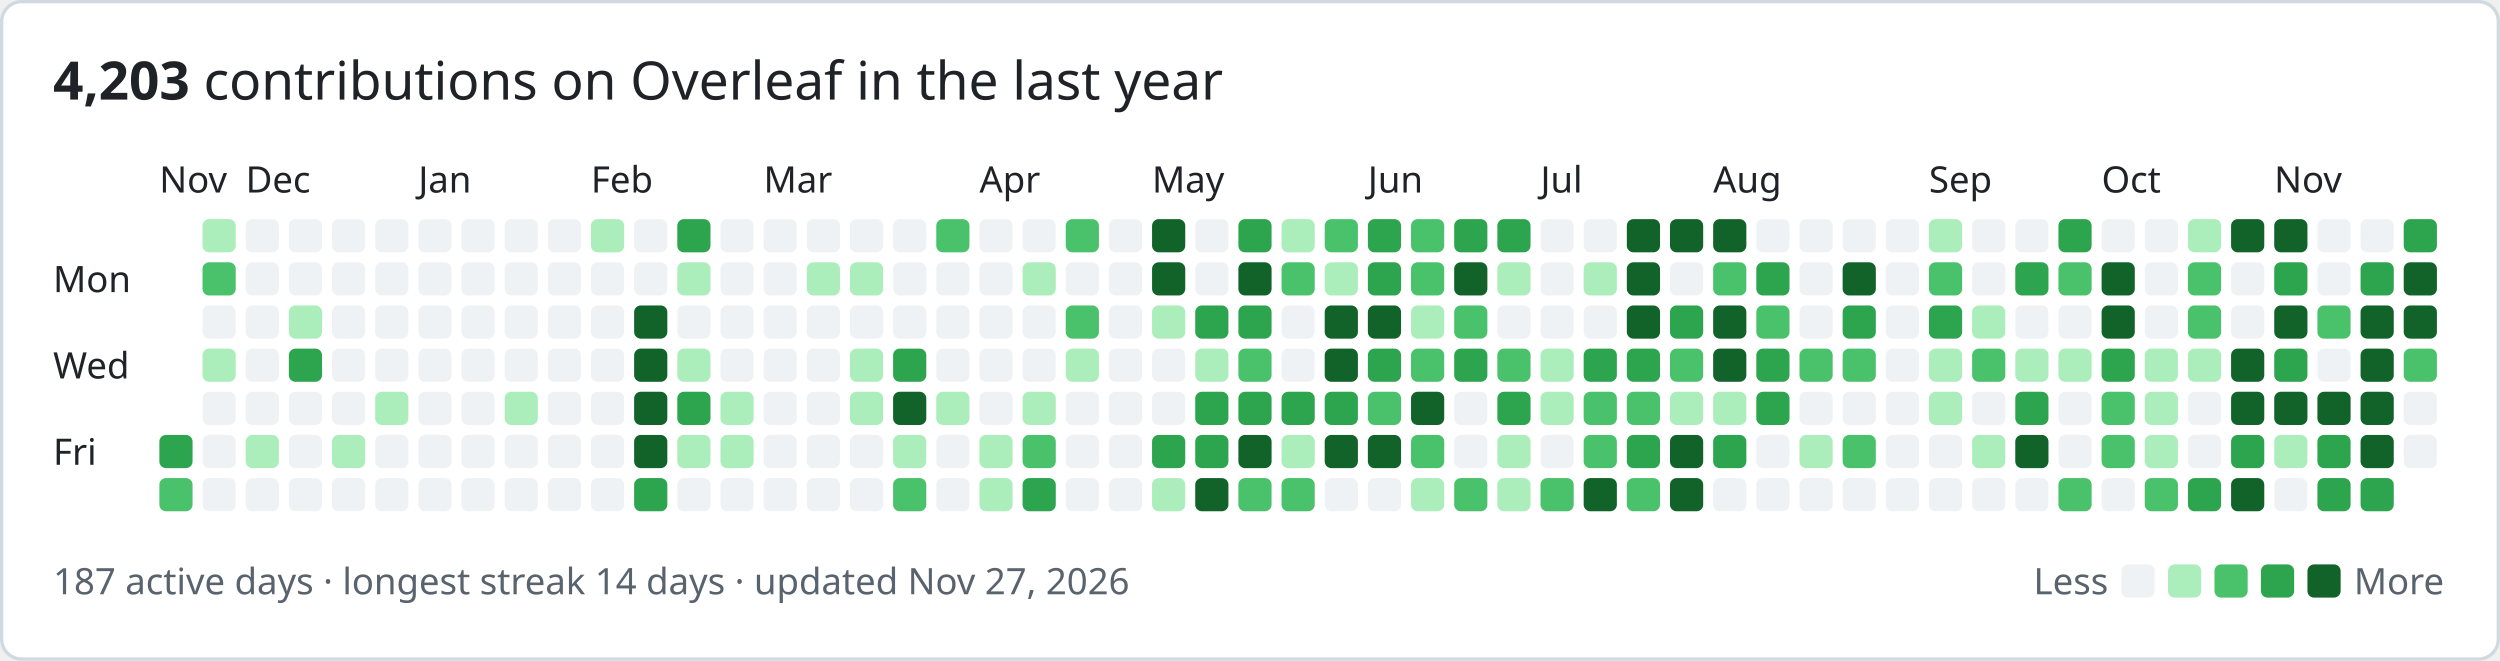
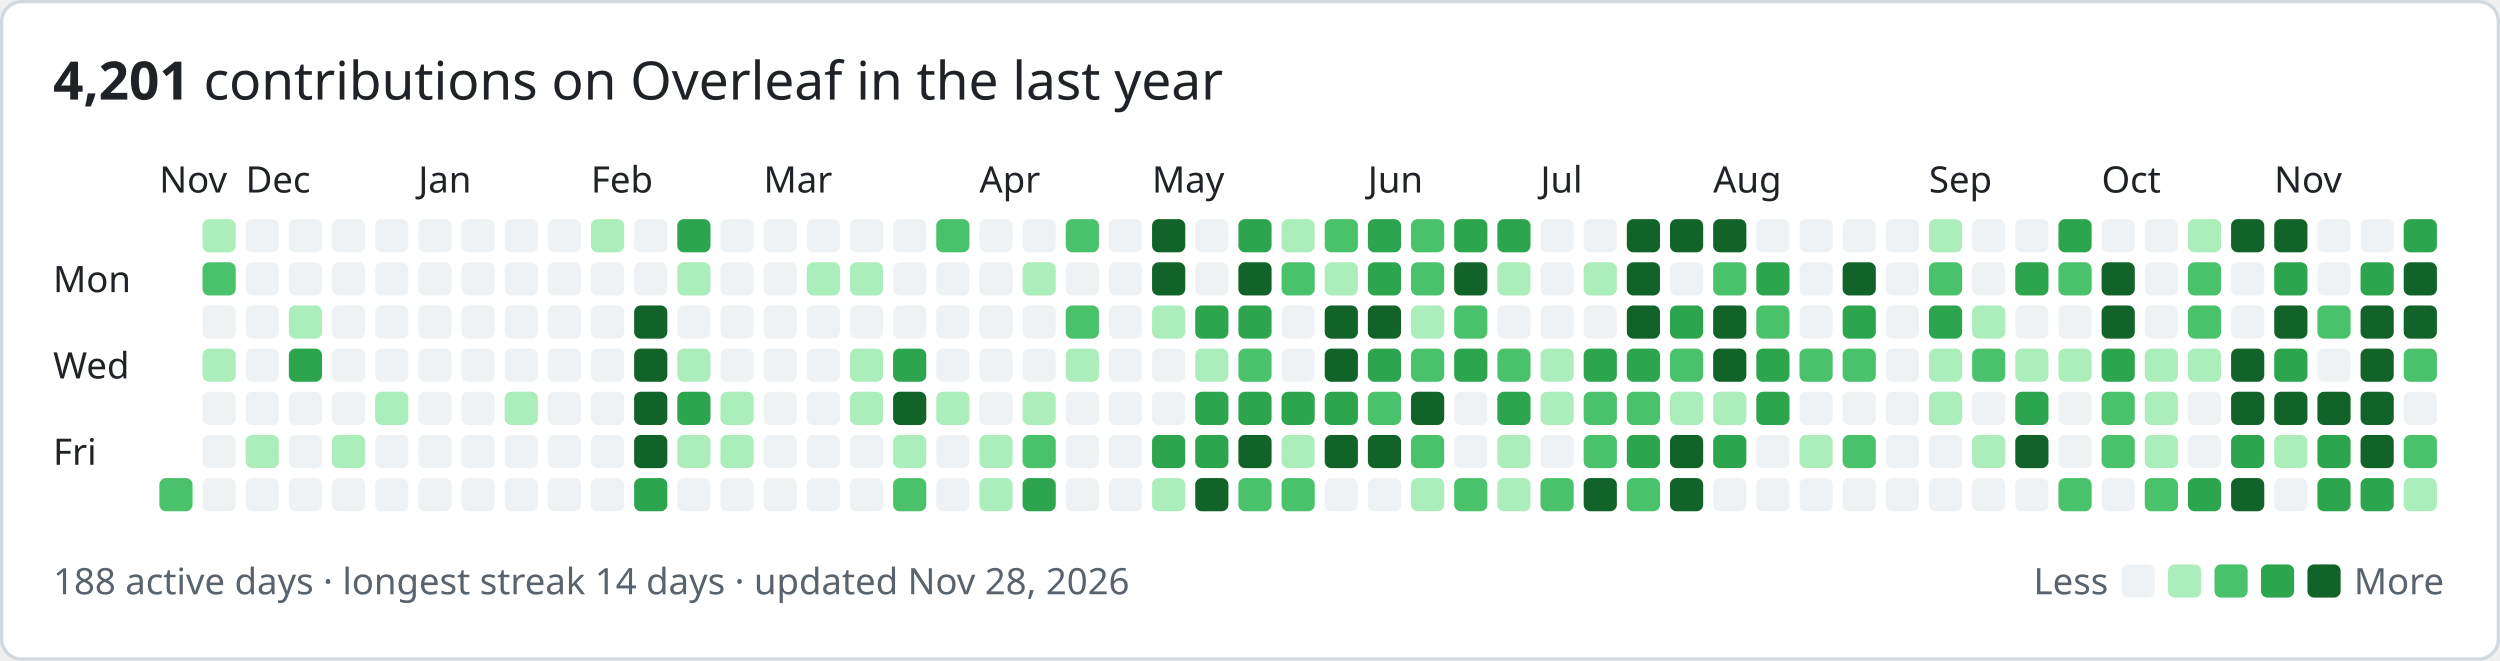
- <svg xmlns="http://www.w3.org/2000/svg" width="753" height="199" viewBox="0 0 753 199" role="img" aria-label="4,203 Overleaf contributions in the last year">
+ <svg xmlns="http://www.w3.org/2000/svg" width="753" height="199" viewBox="0 0 753 199" role="img" aria-label="4,201 Overleaf contributions in the last year">
  <style>
text{font-family:-apple-system,BlinkMacSystemFont,"Segoe UI","Noto Sans",Helvetica,Arial,sans-serif;font-size:11px}
.bg{fill:#ffffff;stroke:#d1d9e0}.t{fill:#1f2328}.m{fill:#59636e}
.l0{fill:#eff2f5}.l1{fill:#aceebb}.l2{fill:#4ac26b}.l3{fill:#2da44e}.l4{fill:#116329}
@media (prefers-color-scheme:dark){.bg{fill:#0d1117;stroke:#3d444d}.t{fill:#f0f6fc}.m{fill:#9198a1}
.l0{fill:#151b23}.l1{fill:#033a16}.l2{fill:#196c2e}.l3{fill:#2ea043}.l4{fill:#56d364}}
</style>
  <rect class="bg" x="0.5" y="0.5" width="752" height="198" rx="6" />
  <text class="t" x="16" y="30" style="font-size:16px">
-     <tspan style="font-weight:600">4,203</tspan> contributions on Overleaf in the last year</text>
+     <tspan style="font-weight:600">4,201</tspan> contributions on Overleaf in the last year</text>
  <text class="t" x="16" y="88">Mon</text>
  <text class="t" x="16" y="114">Wed</text>
  <text class="t" x="16" y="140">Fri</text>
  <text class="t" x="48" y="58">Nov</text>
-   <rect class="l3" x="48" y="131" width="10" height="10" rx="2" />
  <rect class="l2" x="48" y="144" width="10" height="10" rx="2" />
  <rect class="l1" x="61" y="66" width="10" height="10" rx="2" />
  <rect class="l2" x="61" y="79" width="10" height="10" rx="2" />
  <rect class="l0" x="61" y="92" width="10" height="10" rx="2" />
  <rect class="l1" x="61" y="105" width="10" height="10" rx="2" />
  <rect class="l0" x="61" y="118" width="10" height="10" rx="2" />
  <rect class="l0" x="61" y="131" width="10" height="10" rx="2" />
  <rect class="l0" x="61" y="144" width="10" height="10" rx="2" />
  <text class="t" x="74" y="58">Dec</text>
  <rect class="l0" x="74" y="66" width="10" height="10" rx="2" />
  <rect class="l0" x="74" y="79" width="10" height="10" rx="2" />
  <rect class="l0" x="74" y="92" width="10" height="10" rx="2" />
  <rect class="l0" x="74" y="105" width="10" height="10" rx="2" />
  <rect class="l0" x="74" y="118" width="10" height="10" rx="2" />
  <rect class="l1" x="74" y="131" width="10" height="10" rx="2" />
  <rect class="l0" x="74" y="144" width="10" height="10" rx="2" />
  <rect class="l0" x="87" y="66" width="10" height="10" rx="2" />
  <rect class="l0" x="87" y="79" width="10" height="10" rx="2" />
  <rect class="l1" x="87" y="92" width="10" height="10" rx="2" />
  <rect class="l3" x="87" y="105" width="10" height="10" rx="2" />
  <rect class="l0" x="87" y="118" width="10" height="10" rx="2" />
  <rect class="l0" x="87" y="131" width="10" height="10" rx="2" />
  <rect class="l0" x="87" y="144" width="10" height="10" rx="2" />
  <rect class="l0" x="100" y="66" width="10" height="10" rx="2" />
  <rect class="l0" x="100" y="79" width="10" height="10" rx="2" />
  <rect class="l0" x="100" y="92" width="10" height="10" rx="2" />
  <rect class="l0" x="100" y="105" width="10" height="10" rx="2" />
  <rect class="l0" x="100" y="118" width="10" height="10" rx="2" />
  <rect class="l1" x="100" y="131" width="10" height="10" rx="2" />
  <rect class="l0" x="100" y="144" width="10" height="10" rx="2" />
  <rect class="l0" x="113" y="66" width="10" height="10" rx="2" />
  <rect class="l0" x="113" y="79" width="10" height="10" rx="2" />
  <rect class="l0" x="113" y="92" width="10" height="10" rx="2" />
  <rect class="l0" x="113" y="105" width="10" height="10" rx="2" />
  <rect class="l1" x="113" y="118" width="10" height="10" rx="2" />
  <rect class="l0" x="113" y="131" width="10" height="10" rx="2" />
  <rect class="l0" x="113" y="144" width="10" height="10" rx="2" />
  <text class="t" x="126" y="58">Jan</text>
  <rect class="l0" x="126" y="66" width="10" height="10" rx="2" />
  <rect class="l0" x="126" y="79" width="10" height="10" rx="2" />
  <rect class="l0" x="126" y="92" width="10" height="10" rx="2" />
  <rect class="l0" x="126" y="105" width="10" height="10" rx="2" />
  <rect class="l0" x="126" y="118" width="10" height="10" rx="2" />
  <rect class="l0" x="126" y="131" width="10" height="10" rx="2" />
  <rect class="l0" x="126" y="144" width="10" height="10" rx="2" />
  <rect class="l0" x="139" y="66" width="10" height="10" rx="2" />
  <rect class="l0" x="139" y="79" width="10" height="10" rx="2" />
  <rect class="l0" x="139" y="92" width="10" height="10" rx="2" />
  <rect class="l0" x="139" y="105" width="10" height="10" rx="2" />
  <rect class="l0" x="139" y="118" width="10" height="10" rx="2" />
  <rect class="l0" x="139" y="131" width="10" height="10" rx="2" />
  <rect class="l0" x="139" y="144" width="10" height="10" rx="2" />
  <rect class="l0" x="152" y="66" width="10" height="10" rx="2" />
  <rect class="l0" x="152" y="79" width="10" height="10" rx="2" />
  <rect class="l0" x="152" y="92" width="10" height="10" rx="2" />
  <rect class="l0" x="152" y="105" width="10" height="10" rx="2" />
  <rect class="l1" x="152" y="118" width="10" height="10" rx="2" />
  <rect class="l0" x="152" y="131" width="10" height="10" rx="2" />
  <rect class="l0" x="152" y="144" width="10" height="10" rx="2" />
  <rect class="l0" x="165" y="66" width="10" height="10" rx="2" />
  <rect class="l0" x="165" y="79" width="10" height="10" rx="2" />
  <rect class="l0" x="165" y="92" width="10" height="10" rx="2" />
  <rect class="l0" x="165" y="105" width="10" height="10" rx="2" />
  <rect class="l0" x="165" y="118" width="10" height="10" rx="2" />
  <rect class="l0" x="165" y="131" width="10" height="10" rx="2" />
  <rect class="l0" x="165" y="144" width="10" height="10" rx="2" />
  <text class="t" x="178" y="58">Feb</text>
  <rect class="l1" x="178" y="66" width="10" height="10" rx="2" />
  <rect class="l0" x="178" y="79" width="10" height="10" rx="2" />
  <rect class="l0" x="178" y="92" width="10" height="10" rx="2" />
  <rect class="l0" x="178" y="105" width="10" height="10" rx="2" />
  <rect class="l0" x="178" y="118" width="10" height="10" rx="2" />
  <rect class="l0" x="178" y="131" width="10" height="10" rx="2" />
  <rect class="l0" x="178" y="144" width="10" height="10" rx="2" />
  <rect class="l0" x="191" y="66" width="10" height="10" rx="2" />
  <rect class="l0" x="191" y="79" width="10" height="10" rx="2" />
  <rect class="l4" x="191" y="92" width="10" height="10" rx="2" />
  <rect class="l4" x="191" y="105" width="10" height="10" rx="2" />
  <rect class="l4" x="191" y="118" width="10" height="10" rx="2" />
  <rect class="l4" x="191" y="131" width="10" height="10" rx="2" />
  <rect class="l3" x="191" y="144" width="10" height="10" rx="2" />
  <rect class="l3" x="204" y="66" width="10" height="10" rx="2" />
  <rect class="l1" x="204" y="79" width="10" height="10" rx="2" />
  <rect class="l0" x="204" y="92" width="10" height="10" rx="2" />
  <rect class="l1" x="204" y="105" width="10" height="10" rx="2" />
  <rect class="l3" x="204" y="118" width="10" height="10" rx="2" />
  <rect class="l1" x="204" y="131" width="10" height="10" rx="2" />
  <rect class="l0" x="204" y="144" width="10" height="10" rx="2" />
  <rect class="l0" x="217" y="66" width="10" height="10" rx="2" />
  <rect class="l0" x="217" y="79" width="10" height="10" rx="2" />
  <rect class="l0" x="217" y="92" width="10" height="10" rx="2" />
  <rect class="l0" x="217" y="105" width="10" height="10" rx="2" />
  <rect class="l1" x="217" y="118" width="10" height="10" rx="2" />
  <rect class="l1" x="217" y="131" width="10" height="10" rx="2" />
  <rect class="l0" x="217" y="144" width="10" height="10" rx="2" />
  <text class="t" x="230" y="58">Mar</text>
  <rect class="l0" x="230" y="66" width="10" height="10" rx="2" />
  <rect class="l0" x="230" y="79" width="10" height="10" rx="2" />
  <rect class="l0" x="230" y="92" width="10" height="10" rx="2" />
  <rect class="l0" x="230" y="105" width="10" height="10" rx="2" />
  <rect class="l0" x="230" y="118" width="10" height="10" rx="2" />
  <rect class="l0" x="230" y="131" width="10" height="10" rx="2" />
  <rect class="l0" x="230" y="144" width="10" height="10" rx="2" />
  <rect class="l0" x="243" y="66" width="10" height="10" rx="2" />
  <rect class="l1" x="243" y="79" width="10" height="10" rx="2" />
  <rect class="l0" x="243" y="92" width="10" height="10" rx="2" />
  <rect class="l0" x="243" y="105" width="10" height="10" rx="2" />
  <rect class="l0" x="243" y="118" width="10" height="10" rx="2" />
  <rect class="l0" x="243" y="131" width="10" height="10" rx="2" />
  <rect class="l0" x="243" y="144" width="10" height="10" rx="2" />
  <rect class="l0" x="256" y="66" width="10" height="10" rx="2" />
  <rect class="l1" x="256" y="79" width="10" height="10" rx="2" />
  <rect class="l0" x="256" y="92" width="10" height="10" rx="2" />
  <rect class="l1" x="256" y="105" width="10" height="10" rx="2" />
  <rect class="l1" x="256" y="118" width="10" height="10" rx="2" />
  <rect class="l0" x="256" y="131" width="10" height="10" rx="2" />
  <rect class="l0" x="256" y="144" width="10" height="10" rx="2" />
  <rect class="l0" x="269" y="66" width="10" height="10" rx="2" />
  <rect class="l0" x="269" y="79" width="10" height="10" rx="2" />
  <rect class="l0" x="269" y="92" width="10" height="10" rx="2" />
  <rect class="l3" x="269" y="105" width="10" height="10" rx="2" />
  <rect class="l4" x="269" y="118" width="10" height="10" rx="2" />
  <rect class="l1" x="269" y="131" width="10" height="10" rx="2" />
  <rect class="l2" x="269" y="144" width="10" height="10" rx="2" />
  <rect class="l2" x="282" y="66" width="10" height="10" rx="2" />
  <rect class="l0" x="282" y="79" width="10" height="10" rx="2" />
  <rect class="l0" x="282" y="92" width="10" height="10" rx="2" />
  <rect class="l0" x="282" y="105" width="10" height="10" rx="2" />
  <rect class="l1" x="282" y="118" width="10" height="10" rx="2" />
  <rect class="l0" x="282" y="131" width="10" height="10" rx="2" />
  <rect class="l0" x="282" y="144" width="10" height="10" rx="2" />
  <text class="t" x="295" y="58">Apr</text>
  <rect class="l0" x="295" y="66" width="10" height="10" rx="2" />
  <rect class="l0" x="295" y="79" width="10" height="10" rx="2" />
  <rect class="l0" x="295" y="92" width="10" height="10" rx="2" />
  <rect class="l0" x="295" y="105" width="10" height="10" rx="2" />
  <rect class="l0" x="295" y="118" width="10" height="10" rx="2" />
  <rect class="l1" x="295" y="131" width="10" height="10" rx="2" />
  <rect class="l1" x="295" y="144" width="10" height="10" rx="2" />
  <rect class="l0" x="308" y="66" width="10" height="10" rx="2" />
  <rect class="l1" x="308" y="79" width="10" height="10" rx="2" />
  <rect class="l0" x="308" y="92" width="10" height="10" rx="2" />
  <rect class="l0" x="308" y="105" width="10" height="10" rx="2" />
  <rect class="l1" x="308" y="118" width="10" height="10" rx="2" />
  <rect class="l2" x="308" y="131" width="10" height="10" rx="2" />
  <rect class="l3" x="308" y="144" width="10" height="10" rx="2" />
  <rect class="l2" x="321" y="66" width="10" height="10" rx="2" />
  <rect class="l0" x="321" y="79" width="10" height="10" rx="2" />
  <rect class="l2" x="321" y="92" width="10" height="10" rx="2" />
  <rect class="l1" x="321" y="105" width="10" height="10" rx="2" />
  <rect class="l0" x="321" y="118" width="10" height="10" rx="2" />
  <rect class="l0" x="321" y="131" width="10" height="10" rx="2" />
  <rect class="l0" x="321" y="144" width="10" height="10" rx="2" />
  <rect class="l0" x="334" y="66" width="10" height="10" rx="2" />
  <rect class="l0" x="334" y="79" width="10" height="10" rx="2" />
  <rect class="l0" x="334" y="92" width="10" height="10" rx="2" />
  <rect class="l0" x="334" y="105" width="10" height="10" rx="2" />
  <rect class="l0" x="334" y="118" width="10" height="10" rx="2" />
  <rect class="l0" x="334" y="131" width="10" height="10" rx="2" />
  <rect class="l0" x="334" y="144" width="10" height="10" rx="2" />
  <text class="t" x="347" y="58">May</text>
  <rect class="l4" x="347" y="66" width="10" height="10" rx="2" />
  <rect class="l4" x="347" y="79" width="10" height="10" rx="2" />
  <rect class="l1" x="347" y="92" width="10" height="10" rx="2" />
  <rect class="l0" x="347" y="105" width="10" height="10" rx="2" />
  <rect class="l0" x="347" y="118" width="10" height="10" rx="2" />
  <rect class="l3" x="347" y="131" width="10" height="10" rx="2" />
  <rect class="l1" x="347" y="144" width="10" height="10" rx="2" />
  <rect class="l0" x="360" y="66" width="10" height="10" rx="2" />
  <rect class="l0" x="360" y="79" width="10" height="10" rx="2" />
  <rect class="l3" x="360" y="92" width="10" height="10" rx="2" />
  <rect class="l1" x="360" y="105" width="10" height="10" rx="2" />
  <rect class="l3" x="360" y="118" width="10" height="10" rx="2" />
  <rect class="l3" x="360" y="131" width="10" height="10" rx="2" />
  <rect class="l4" x="360" y="144" width="10" height="10" rx="2" />
  <rect class="l3" x="373" y="66" width="10" height="10" rx="2" />
  <rect class="l4" x="373" y="79" width="10" height="10" rx="2" />
  <rect class="l3" x="373" y="92" width="10" height="10" rx="2" />
  <rect class="l2" x="373" y="105" width="10" height="10" rx="2" />
  <rect class="l3" x="373" y="118" width="10" height="10" rx="2" />
  <rect class="l4" x="373" y="131" width="10" height="10" rx="2" />
  <rect class="l2" x="373" y="144" width="10" height="10" rx="2" />
  <rect class="l1" x="386" y="66" width="10" height="10" rx="2" />
  <rect class="l2" x="386" y="79" width="10" height="10" rx="2" />
  <rect class="l0" x="386" y="92" width="10" height="10" rx="2" />
  <rect class="l0" x="386" y="105" width="10" height="10" rx="2" />
  <rect class="l3" x="386" y="118" width="10" height="10" rx="2" />
  <rect class="l1" x="386" y="131" width="10" height="10" rx="2" />
  <rect class="l2" x="386" y="144" width="10" height="10" rx="2" />
  <rect class="l2" x="399" y="66" width="10" height="10" rx="2" />
  <rect class="l1" x="399" y="79" width="10" height="10" rx="2" />
  <rect class="l4" x="399" y="92" width="10" height="10" rx="2" />
  <rect class="l4" x="399" y="105" width="10" height="10" rx="2" />
  <rect class="l3" x="399" y="118" width="10" height="10" rx="2" />
  <rect class="l4" x="399" y="131" width="10" height="10" rx="2" />
  <rect class="l0" x="399" y="144" width="10" height="10" rx="2" />
  <text class="t" x="412" y="58">Jun</text>
  <rect class="l3" x="412" y="66" width="10" height="10" rx="2" />
  <rect class="l3" x="412" y="79" width="10" height="10" rx="2" />
  <rect class="l4" x="412" y="92" width="10" height="10" rx="2" />
  <rect class="l3" x="412" y="105" width="10" height="10" rx="2" />
  <rect class="l2" x="412" y="118" width="10" height="10" rx="2" />
  <rect class="l4" x="412" y="131" width="10" height="10" rx="2" />
  <rect class="l0" x="412" y="144" width="10" height="10" rx="2" />
  <rect class="l2" x="425" y="66" width="10" height="10" rx="2" />
  <rect class="l2" x="425" y="79" width="10" height="10" rx="2" />
  <rect class="l1" x="425" y="92" width="10" height="10" rx="2" />
  <rect class="l2" x="425" y="105" width="10" height="10" rx="2" />
  <rect class="l4" x="425" y="118" width="10" height="10" rx="2" />
  <rect class="l2" x="425" y="131" width="10" height="10" rx="2" />
  <rect class="l1" x="425" y="144" width="10" height="10" rx="2" />
  <rect class="l3" x="438" y="66" width="10" height="10" rx="2" />
  <rect class="l4" x="438" y="79" width="10" height="10" rx="2" />
  <rect class="l2" x="438" y="92" width="10" height="10" rx="2" />
  <rect class="l3" x="438" y="105" width="10" height="10" rx="2" />
  <rect class="l0" x="438" y="118" width="10" height="10" rx="2" />
  <rect class="l0" x="438" y="131" width="10" height="10" rx="2" />
  <rect class="l2" x="438" y="144" width="10" height="10" rx="2" />
  <rect class="l3" x="451" y="66" width="10" height="10" rx="2" />
  <rect class="l1" x="451" y="79" width="10" height="10" rx="2" />
  <rect class="l0" x="451" y="92" width="10" height="10" rx="2" />
  <rect class="l2" x="451" y="105" width="10" height="10" rx="2" />
  <rect class="l3" x="451" y="118" width="10" height="10" rx="2" />
  <rect class="l1" x="451" y="131" width="10" height="10" rx="2" />
  <rect class="l1" x="451" y="144" width="10" height="10" rx="2" />
  <text class="t" x="464" y="58">Jul</text>
  <rect class="l0" x="464" y="66" width="10" height="10" rx="2" />
  <rect class="l0" x="464" y="79" width="10" height="10" rx="2" />
  <rect class="l0" x="464" y="92" width="10" height="10" rx="2" />
  <rect class="l1" x="464" y="105" width="10" height="10" rx="2" />
  <rect class="l1" x="464" y="118" width="10" height="10" rx="2" />
  <rect class="l0" x="464" y="131" width="10" height="10" rx="2" />
  <rect class="l2" x="464" y="144" width="10" height="10" rx="2" />
  <rect class="l0" x="477" y="66" width="10" height="10" rx="2" />
  <rect class="l1" x="477" y="79" width="10" height="10" rx="2" />
  <rect class="l0" x="477" y="92" width="10" height="10" rx="2" />
  <rect class="l3" x="477" y="105" width="10" height="10" rx="2" />
  <rect class="l2" x="477" y="118" width="10" height="10" rx="2" />
  <rect class="l2" x="477" y="131" width="10" height="10" rx="2" />
  <rect class="l4" x="477" y="144" width="10" height="10" rx="2" />
  <rect class="l4" x="490" y="66" width="10" height="10" rx="2" />
  <rect class="l4" x="490" y="79" width="10" height="10" rx="2" />
  <rect class="l4" x="490" y="92" width="10" height="10" rx="2" />
  <rect class="l3" x="490" y="105" width="10" height="10" rx="2" />
  <rect class="l2" x="490" y="118" width="10" height="10" rx="2" />
  <rect class="l3" x="490" y="131" width="10" height="10" rx="2" />
  <rect class="l2" x="490" y="144" width="10" height="10" rx="2" />
  <rect class="l4" x="503" y="66" width="10" height="10" rx="2" />
  <rect class="l0" x="503" y="79" width="10" height="10" rx="2" />
  <rect class="l3" x="503" y="92" width="10" height="10" rx="2" />
  <rect class="l2" x="503" y="105" width="10" height="10" rx="2" />
  <rect class="l1" x="503" y="118" width="10" height="10" rx="2" />
  <rect class="l4" x="503" y="131" width="10" height="10" rx="2" />
  <rect class="l4" x="503" y="144" width="10" height="10" rx="2" />
  <text class="t" x="516" y="58">Aug</text>
  <rect class="l4" x="516" y="66" width="10" height="10" rx="2" />
  <rect class="l2" x="516" y="79" width="10" height="10" rx="2" />
  <rect class="l4" x="516" y="92" width="10" height="10" rx="2" />
  <rect class="l4" x="516" y="105" width="10" height="10" rx="2" />
  <rect class="l1" x="516" y="118" width="10" height="10" rx="2" />
  <rect class="l3" x="516" y="131" width="10" height="10" rx="2" />
  <rect class="l0" x="516" y="144" width="10" height="10" rx="2" />
  <rect class="l0" x="529" y="66" width="10" height="10" rx="2" />
  <rect class="l3" x="529" y="79" width="10" height="10" rx="2" />
  <rect class="l2" x="529" y="92" width="10" height="10" rx="2" />
  <rect class="l3" x="529" y="105" width="10" height="10" rx="2" />
  <rect class="l3" x="529" y="118" width="10" height="10" rx="2" />
  <rect class="l0" x="529" y="131" width="10" height="10" rx="2" />
  <rect class="l0" x="529" y="144" width="10" height="10" rx="2" />
  <rect class="l0" x="542" y="66" width="10" height="10" rx="2" />
  <rect class="l0" x="542" y="79" width="10" height="10" rx="2" />
  <rect class="l0" x="542" y="92" width="10" height="10" rx="2" />
  <rect class="l2" x="542" y="105" width="10" height="10" rx="2" />
  <rect class="l0" x="542" y="118" width="10" height="10" rx="2" />
  <rect class="l1" x="542" y="131" width="10" height="10" rx="2" />
  <rect class="l0" x="542" y="144" width="10" height="10" rx="2" />
  <rect class="l0" x="555" y="66" width="10" height="10" rx="2" />
  <rect class="l4" x="555" y="79" width="10" height="10" rx="2" />
  <rect class="l3" x="555" y="92" width="10" height="10" rx="2" />
  <rect class="l2" x="555" y="105" width="10" height="10" rx="2" />
  <rect class="l0" x="555" y="118" width="10" height="10" rx="2" />
  <rect class="l2" x="555" y="131" width="10" height="10" rx="2" />
  <rect class="l0" x="555" y="144" width="10" height="10" rx="2" />
  <rect class="l0" x="568" y="66" width="10" height="10" rx="2" />
  <rect class="l0" x="568" y="79" width="10" height="10" rx="2" />
  <rect class="l0" x="568" y="92" width="10" height="10" rx="2" />
  <rect class="l0" x="568" y="105" width="10" height="10" rx="2" />
  <rect class="l0" x="568" y="118" width="10" height="10" rx="2" />
  <rect class="l0" x="568" y="131" width="10" height="10" rx="2" />
  <rect class="l0" x="568" y="144" width="10" height="10" rx="2" />
  <text class="t" x="581" y="58">Sep</text>
  <rect class="l1" x="581" y="66" width="10" height="10" rx="2" />
  <rect class="l2" x="581" y="79" width="10" height="10" rx="2" />
  <rect class="l3" x="581" y="92" width="10" height="10" rx="2" />
  <rect class="l1" x="581" y="105" width="10" height="10" rx="2" />
  <rect class="l1" x="581" y="118" width="10" height="10" rx="2" />
  <rect class="l0" x="581" y="131" width="10" height="10" rx="2" />
  <rect class="l0" x="581" y="144" width="10" height="10" rx="2" />
  <rect class="l0" x="594" y="66" width="10" height="10" rx="2" />
  <rect class="l0" x="594" y="79" width="10" height="10" rx="2" />
  <rect class="l1" x="594" y="92" width="10" height="10" rx="2" />
  <rect class="l2" x="594" y="105" width="10" height="10" rx="2" />
  <rect class="l0" x="594" y="118" width="10" height="10" rx="2" />
  <rect class="l1" x="594" y="131" width="10" height="10" rx="2" />
  <rect class="l0" x="594" y="144" width="10" height="10" rx="2" />
  <rect class="l0" x="607" y="66" width="10" height="10" rx="2" />
  <rect class="l3" x="607" y="79" width="10" height="10" rx="2" />
  <rect class="l0" x="607" y="92" width="10" height="10" rx="2" />
  <rect class="l1" x="607" y="105" width="10" height="10" rx="2" />
  <rect class="l3" x="607" y="118" width="10" height="10" rx="2" />
  <rect class="l4" x="607" y="131" width="10" height="10" rx="2" />
  <rect class="l0" x="607" y="144" width="10" height="10" rx="2" />
  <rect class="l3" x="620" y="66" width="10" height="10" rx="2" />
  <rect class="l2" x="620" y="79" width="10" height="10" rx="2" />
  <rect class="l0" x="620" y="92" width="10" height="10" rx="2" />
  <rect class="l1" x="620" y="105" width="10" height="10" rx="2" />
  <rect class="l0" x="620" y="118" width="10" height="10" rx="2" />
  <rect class="l0" x="620" y="131" width="10" height="10" rx="2" />
  <rect class="l2" x="620" y="144" width="10" height="10" rx="2" />
  <text class="t" x="633" y="58">Oct</text>
  <rect class="l0" x="633" y="66" width="10" height="10" rx="2" />
  <rect class="l4" x="633" y="79" width="10" height="10" rx="2" />
  <rect class="l4" x="633" y="92" width="10" height="10" rx="2" />
  <rect class="l3" x="633" y="105" width="10" height="10" rx="2" />
  <rect class="l2" x="633" y="118" width="10" height="10" rx="2" />
  <rect class="l2" x="633" y="131" width="10" height="10" rx="2" />
  <rect class="l0" x="633" y="144" width="10" height="10" rx="2" />
  <rect class="l0" x="646" y="66" width="10" height="10" rx="2" />
  <rect class="l0" x="646" y="79" width="10" height="10" rx="2" />
  <rect class="l0" x="646" y="92" width="10" height="10" rx="2" />
  <rect class="l1" x="646" y="105" width="10" height="10" rx="2" />
  <rect class="l1" x="646" y="118" width="10" height="10" rx="2" />
  <rect class="l1" x="646" y="131" width="10" height="10" rx="2" />
  <rect class="l2" x="646" y="144" width="10" height="10" rx="2" />
  <rect class="l1" x="659" y="66" width="10" height="10" rx="2" />
  <rect class="l2" x="659" y="79" width="10" height="10" rx="2" />
  <rect class="l2" x="659" y="92" width="10" height="10" rx="2" />
  <rect class="l1" x="659" y="105" width="10" height="10" rx="2" />
  <rect class="l0" x="659" y="118" width="10" height="10" rx="2" />
  <rect class="l0" x="659" y="131" width="10" height="10" rx="2" />
  <rect class="l3" x="659" y="144" width="10" height="10" rx="2" />
  <rect class="l4" x="672" y="66" width="10" height="10" rx="2" />
  <rect class="l0" x="672" y="79" width="10" height="10" rx="2" />
  <rect class="l0" x="672" y="92" width="10" height="10" rx="2" />
  <rect class="l4" x="672" y="105" width="10" height="10" rx="2" />
  <rect class="l4" x="672" y="118" width="10" height="10" rx="2" />
  <rect class="l3" x="672" y="131" width="10" height="10" rx="2" />
  <rect class="l4" x="672" y="144" width="10" height="10" rx="2" />
  <text class="t" x="685" y="58">Nov</text>
  <rect class="l4" x="685" y="66" width="10" height="10" rx="2" />
  <rect class="l3" x="685" y="79" width="10" height="10" rx="2" />
  <rect class="l4" x="685" y="92" width="10" height="10" rx="2" />
  <rect class="l3" x="685" y="105" width="10" height="10" rx="2" />
  <rect class="l4" x="685" y="118" width="10" height="10" rx="2" />
  <rect class="l1" x="685" y="131" width="10" height="10" rx="2" />
  <rect class="l0" x="685" y="144" width="10" height="10" rx="2" />
  <rect class="l0" x="698" y="66" width="10" height="10" rx="2" />
  <rect class="l0" x="698" y="79" width="10" height="10" rx="2" />
  <rect class="l2" x="698" y="92" width="10" height="10" rx="2" />
  <rect class="l0" x="698" y="105" width="10" height="10" rx="2" />
  <rect class="l4" x="698" y="118" width="10" height="10" rx="2" />
  <rect class="l3" x="698" y="131" width="10" height="10" rx="2" />
  <rect class="l3" x="698" y="144" width="10" height="10" rx="2" />
  <rect class="l0" x="711" y="66" width="10" height="10" rx="2" />
  <rect class="l3" x="711" y="79" width="10" height="10" rx="2" />
  <rect class="l4" x="711" y="92" width="10" height="10" rx="2" />
  <rect class="l4" x="711" y="105" width="10" height="10" rx="2" />
  <rect class="l4" x="711" y="118" width="10" height="10" rx="2" />
  <rect class="l4" x="711" y="131" width="10" height="10" rx="2" />
  <rect class="l3" x="711" y="144" width="10" height="10" rx="2" />
  <rect class="l3" x="724" y="66" width="10" height="10" rx="2" />
  <rect class="l4" x="724" y="79" width="10" height="10" rx="2" />
  <rect class="l4" x="724" y="92" width="10" height="10" rx="2" />
  <rect class="l2" x="724" y="105" width="10" height="10" rx="2" />
  <rect class="l0" x="724" y="118" width="10" height="10" rx="2" />
-   <rect class="l0" x="724" y="131" width="10" height="10" rx="2" />
-   <text class="m" x="16" y="179">187 active days · longest streak 14 days · updated Nov 27, 2026</text>
+   <rect class="l2" x="724" y="131" width="10" height="10" rx="2" />
+   <rect class="l1" x="724" y="144" width="10" height="10" rx="2" />
+   <text class="m" x="16" y="179">188 active days · longest streak 14 days · updated Nov 28, 2026</text>
  <text class="m" x="709" y="179">More</text>
  <rect class="l4" x="695" y="170" width="10" height="10" rx="2" />
  <rect class="l3" x="681" y="170" width="10" height="10" rx="2" />
  <rect class="l2" x="667" y="170" width="10" height="10" rx="2" />
  <rect class="l1" x="653" y="170" width="10" height="10" rx="2" />
  <rect class="l0" x="639" y="170" width="10" height="10" rx="2" />
  <text class="m" x="635" y="179" text-anchor="end">Less</text>
</svg>
